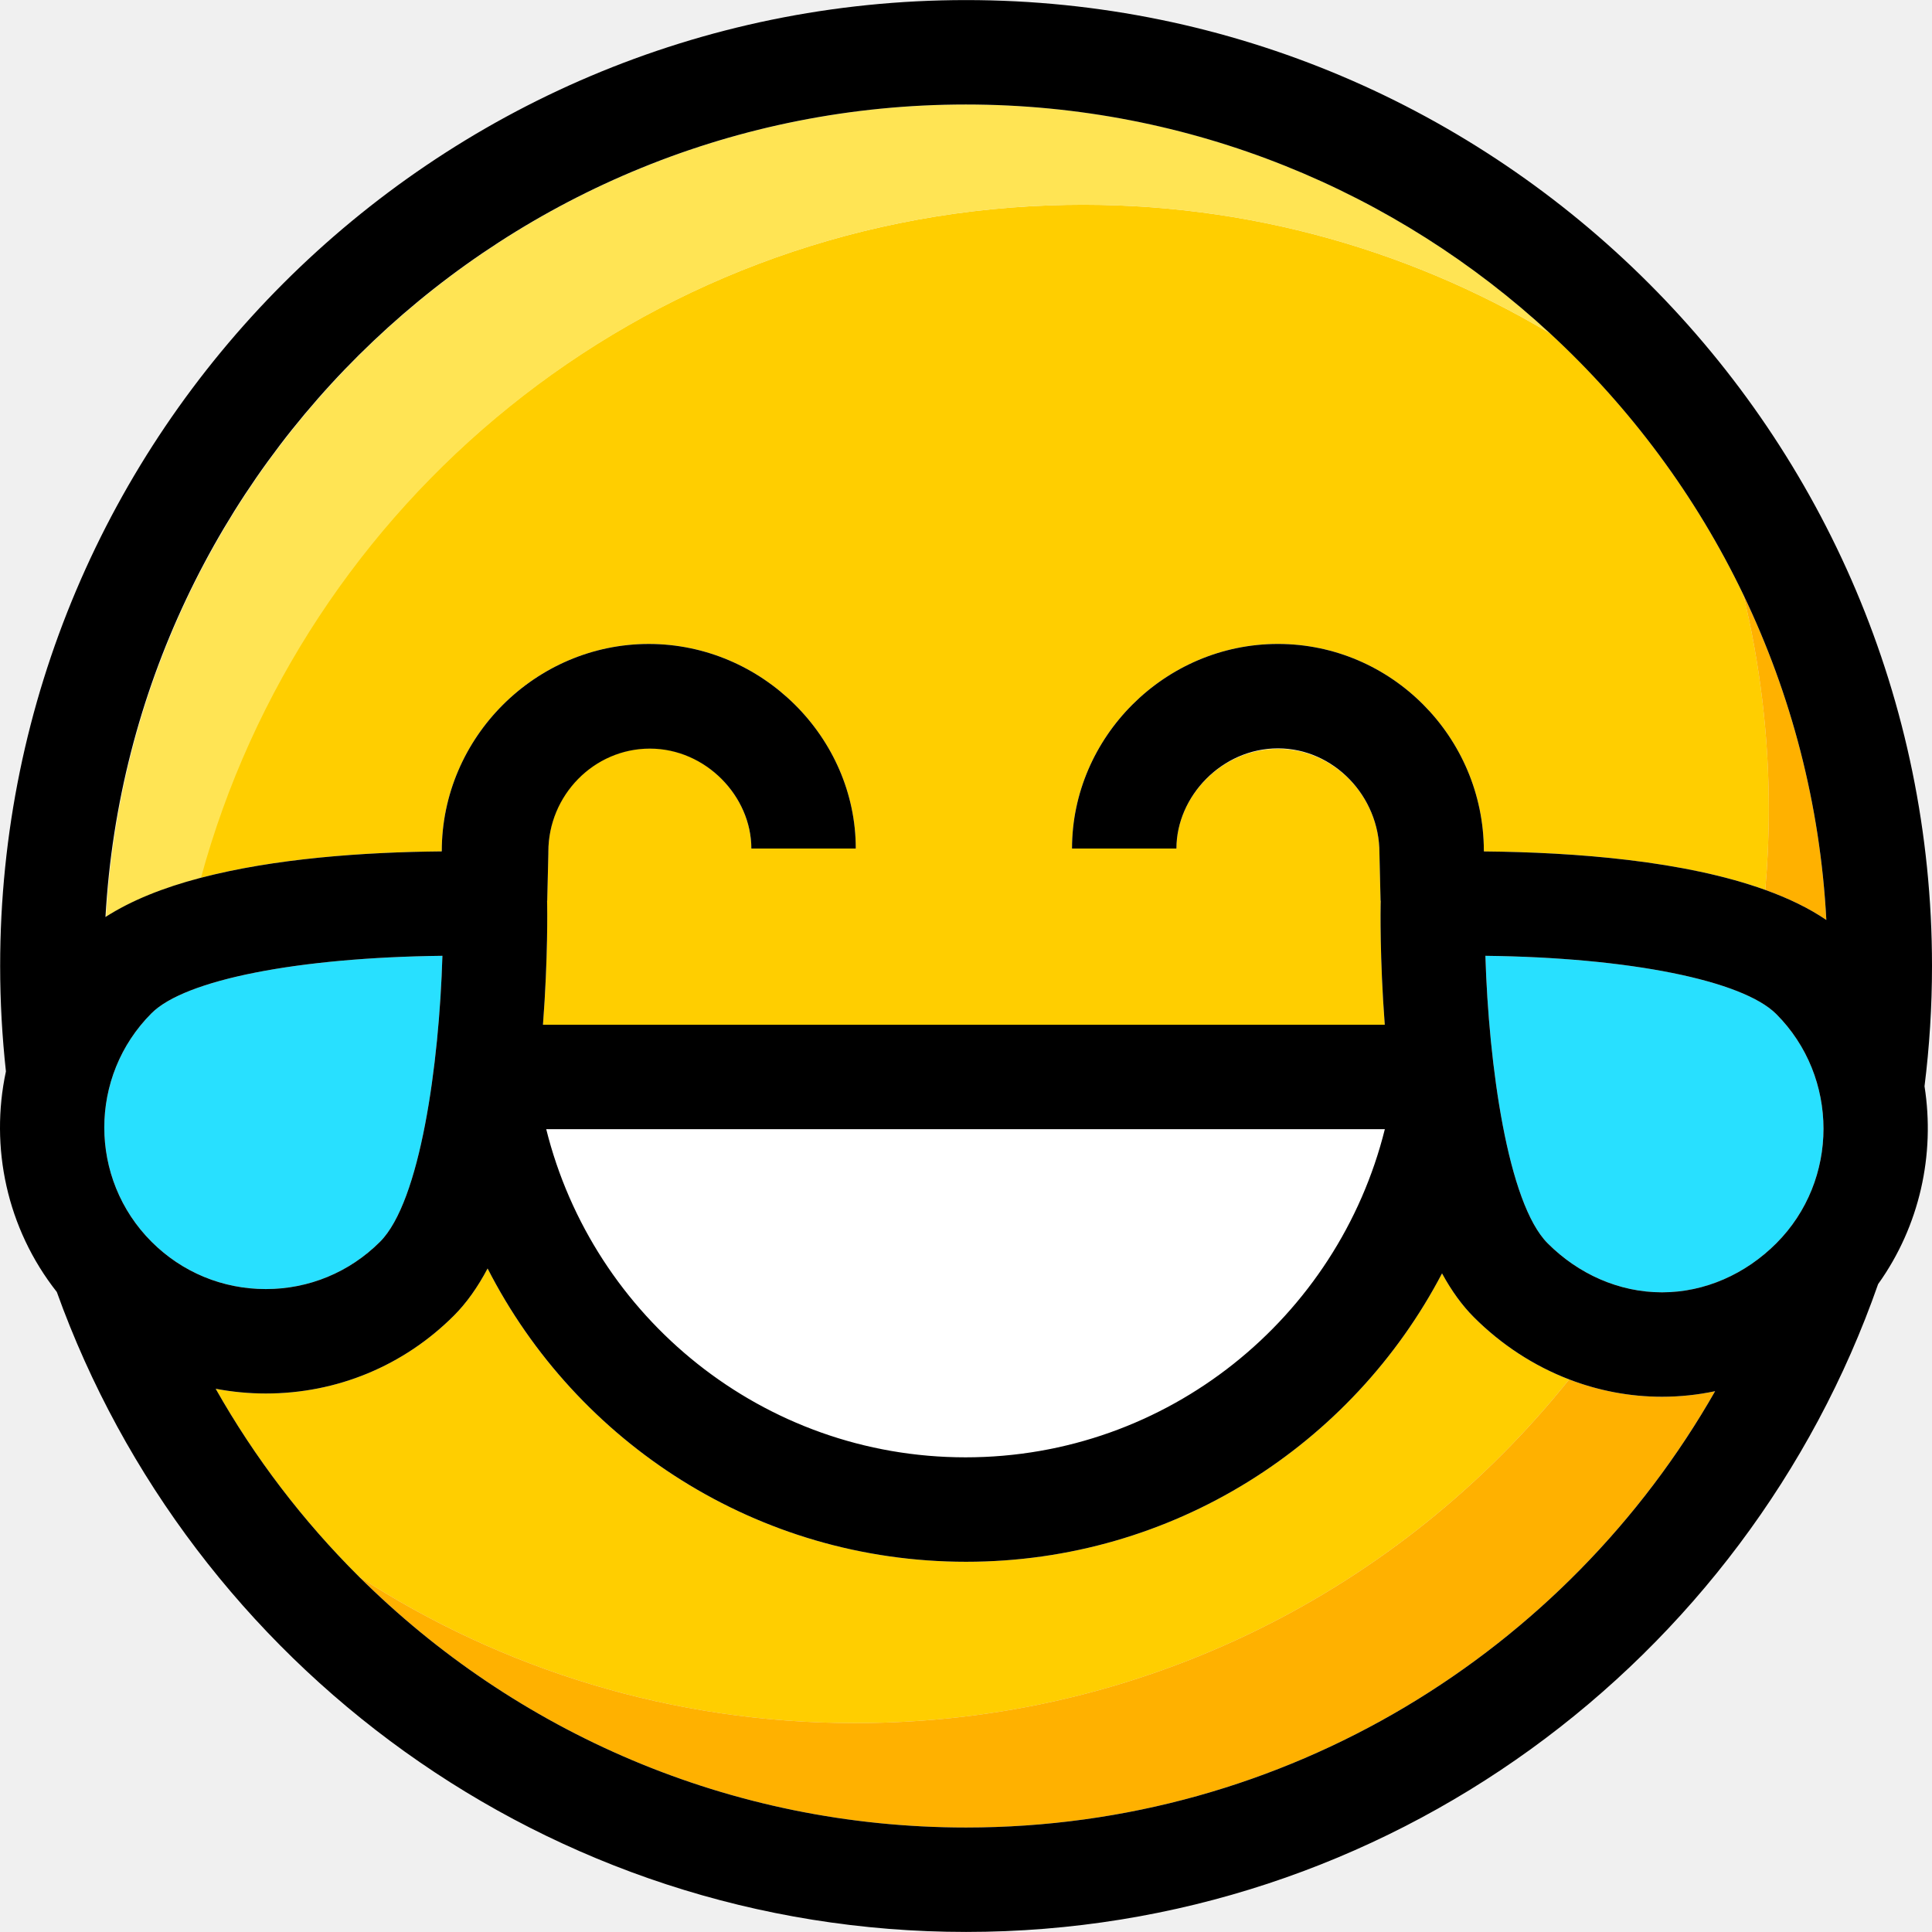
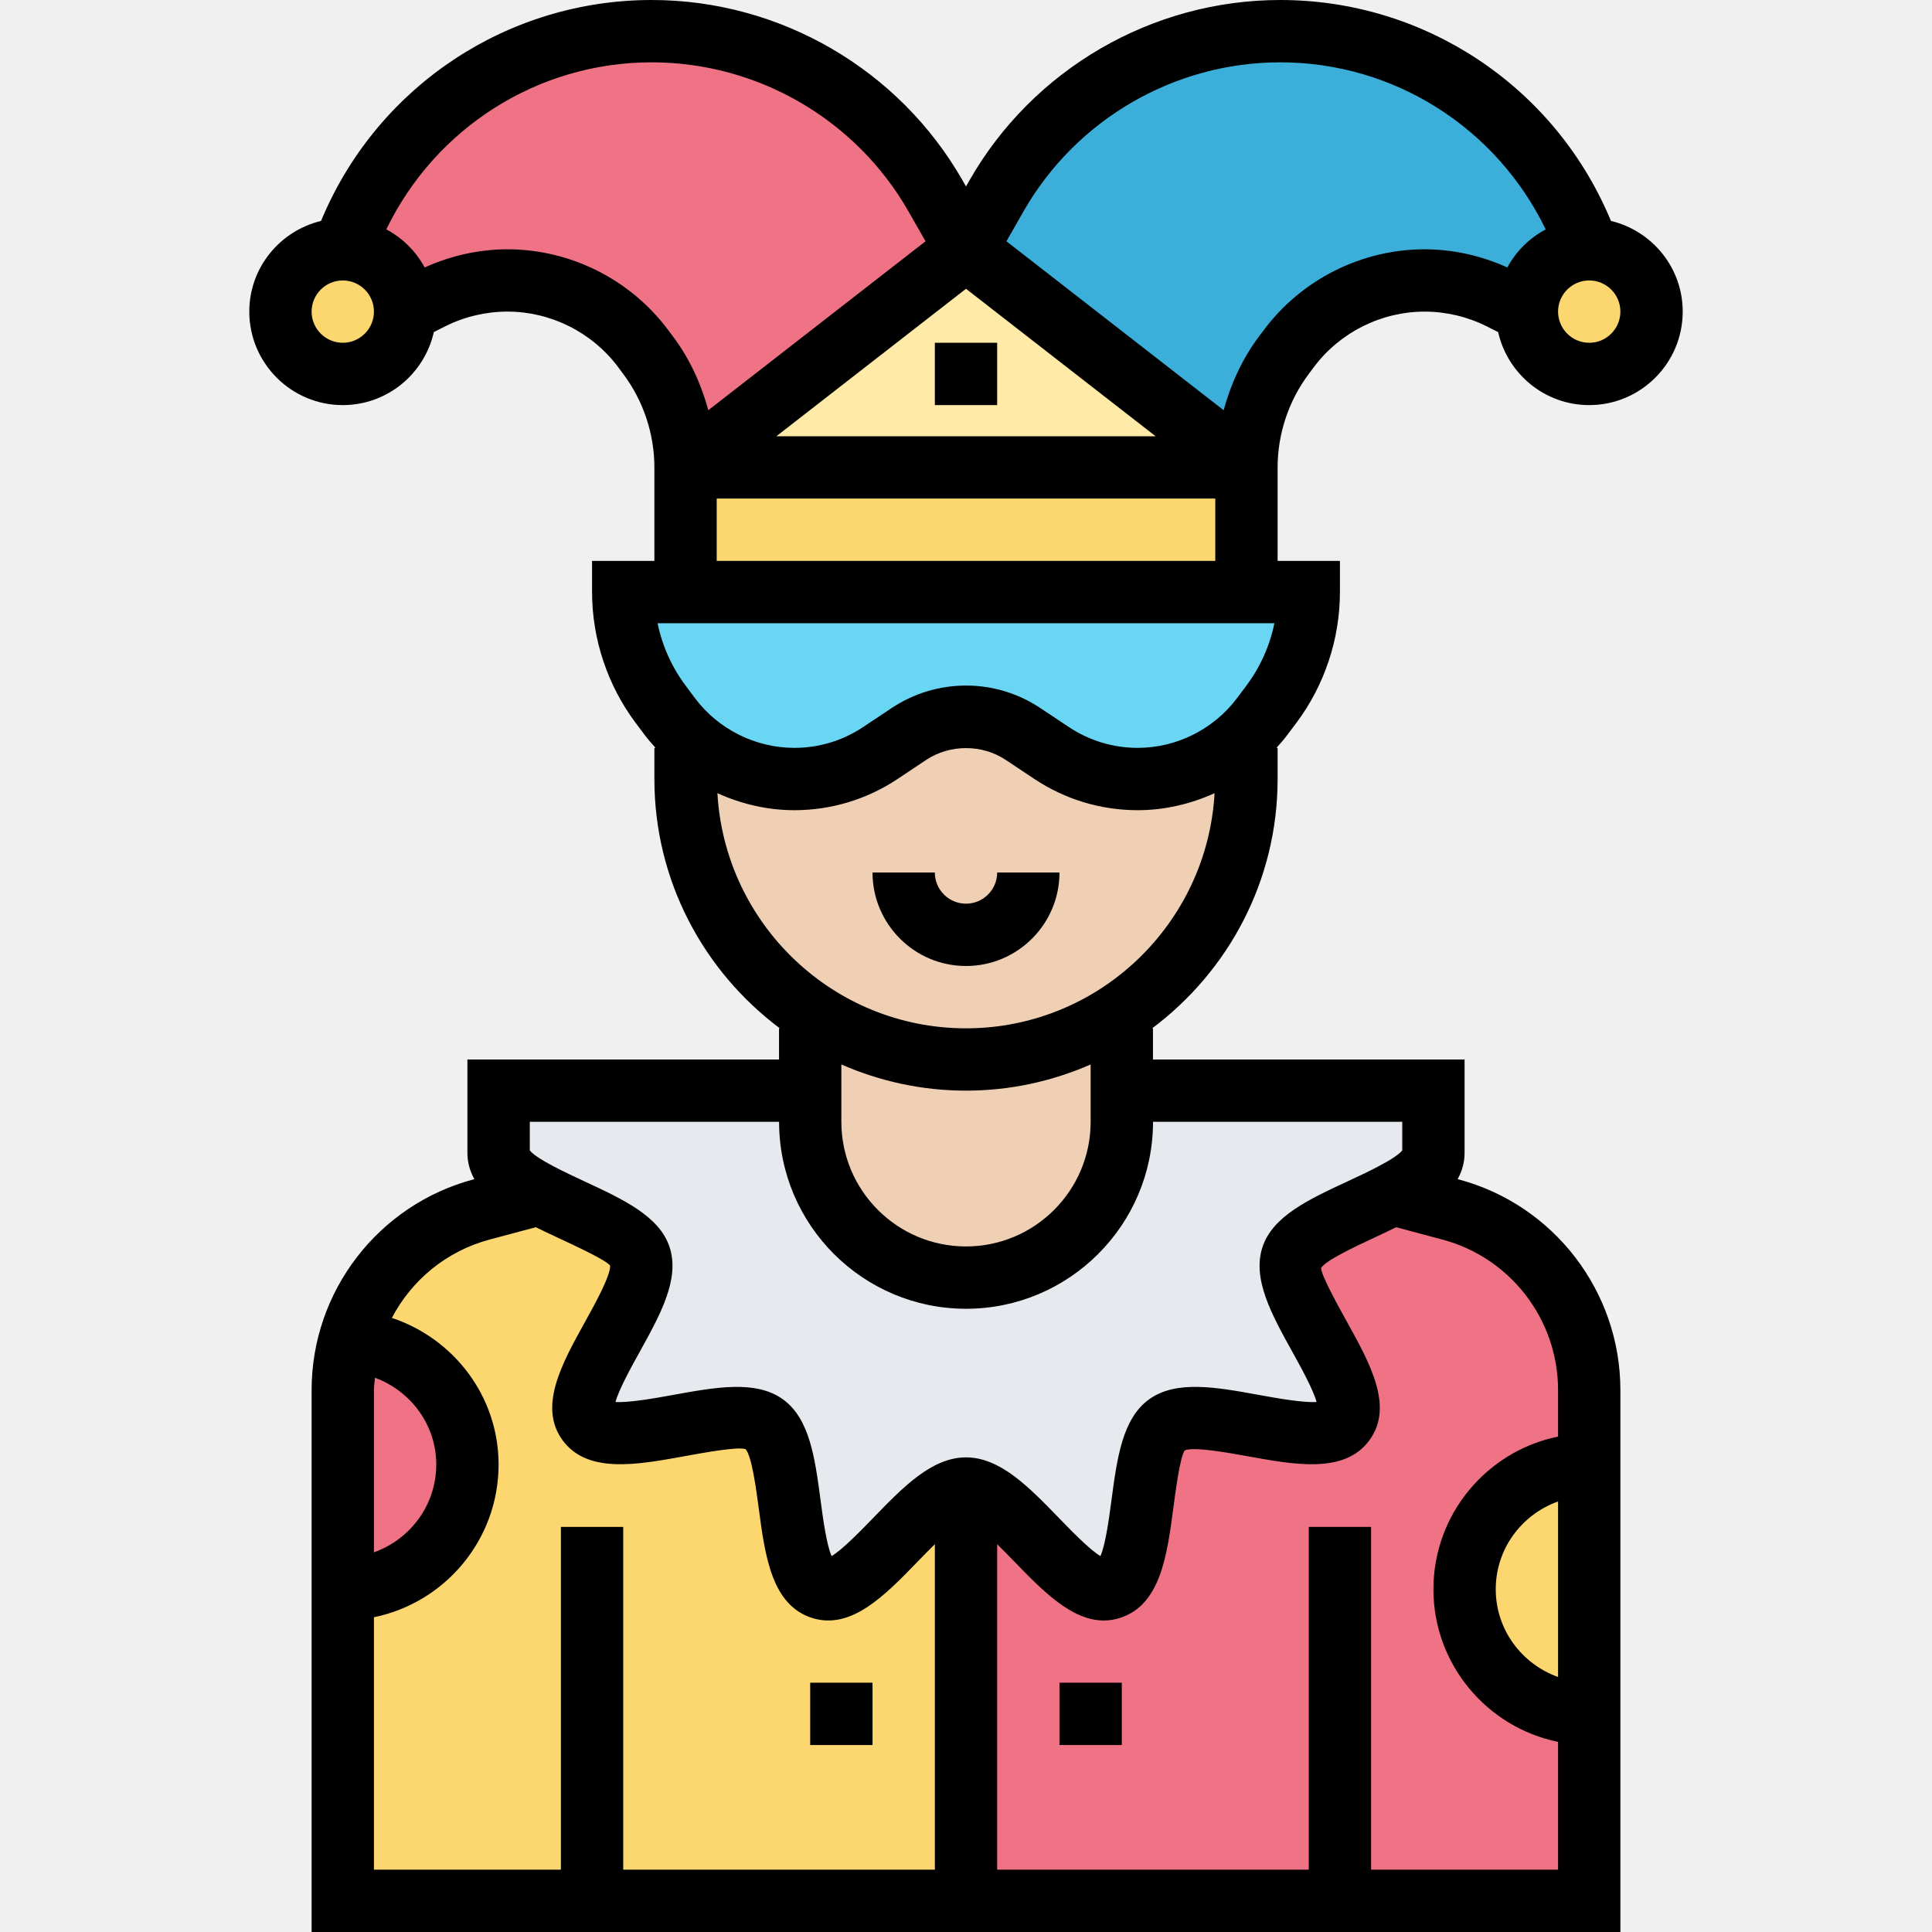
- <svg xmlns="http://www.w3.org/2000/svg" version="1.1" id="Layer_1" x="0px" y="0px" viewBox="0 0 296.019 296.019" style="enable-background:new 0 0 296.019 296.019;" xml:space="preserve">
-   <g>
-     <path style="fill:#FFCE00;" d="M160.783,31.469C98.043,33.756,46.29,76.99,30.616,134.532c11.453-3.013,25.071-3.975,37.071-4.086 v-0.041c0-17.409,14.355-31.742,31.717-31.742c17.397,0,31.717,14.347,31.717,31.347h-16c0-8-6.976-15.347-15.551-15.347 s-15.551,7.118-15.551,15.753l-0.002,0.395l-0.172,7.199h-0.023l0.013,0.5c0.008,0.398,0.145,8.234-0.643,18.5h128.979 c-0.776-10.223-0.641-18.041-0.633-18.438l0.014-0.563h-0.024l-0.174-7.348c0-8.635-6.976-15.923-15.551-15.923 s-15.551,7.271-15.551,15.27h-16c0-17,14.153-31.347,31.551-31.347c17.362,0,31.494,14.239,31.551,31.648l0.003,0.143 c14.152,0.131,30.754,1.439,43.115,5.896c0.354-4.066,0.547-8.18,0.547-12.339c0-11.334-1.363-22.348-3.907-32.899 c-7.269-15.153-17.35-28.709-29.558-39.997C215.164,37.738,188.789,30.448,160.783,31.469z" />
-     <path style="fill:#FFCE00;" d="M240.425,211.354c-5.419-2.081-10.391-5.323-14.601-9.532c-1.803-1.803-3.424-4.047-4.879-6.713 c-13.746,26.256-41.234,44.184-72.925,44.184c-31.993,0-59.7-18.271-73.311-44.936c-1.526,2.885-3.24,5.295-5.16,7.216 c-7.699,7.698-17.935,11.938-28.823,11.938c-2.606,0-5.174-0.25-7.68-0.726c5.986,10.585,13.388,20.267,21.952,28.783 c21.892,14.189,47.99,22.44,76.022,22.44C175.3,264.008,214.772,243.445,240.425,211.354z" />
-     <path style="fill:#FFB100;" d="M254.65,214.009h-0.003c-4.934,0-9.73-0.931-14.222-2.655 c-25.653,32.091-65.125,52.654-109.404,52.654c-28.032,0-54.131-8.251-76.022-22.44c23.88,23.744,56.767,38.44,93.022,38.44 c49.107,0,92.032-26.958,114.766-66.85C260.137,213.716,257.414,214.009,254.65,214.009z" />
-     <path style="fill:#FFB100;" d="M270.472,136.349c3.513,1.267,6.685,2.786,9.357,4.607c-0.939-17.766-5.409-34.611-12.718-49.846 c2.544,10.552,3.907,21.565,3.907,32.899C271.019,128.169,270.827,132.282,270.472,136.349z" />
-     <path style="fill:#FFE454;" d="M16.242,140.499c3.989-2.563,8.989-4.508,14.541-5.968c15.674-57.541,67.261-100.775,130-103.063 c28.006-1.021,54.381,6.269,76.771,19.645c-23.546-21.773-55.01-35.102-89.533-35.102C77.757,16.012,20.148,71.197,16.242,140.499z " />
-     <path style="fill:#FFFFFF;" d="M147.939,223.292c31.033,0,57.07-21.438,64.246-50.283h-0.165H83.69 C90.866,201.855,116.904,223.292,147.939,223.292z" />
-     <path style="fill:#28E0FF;" d="M40.726,197.51c6.614,0,12.833-2.575,17.509-7.252c6.15-6.15,9.059-27.16,9.552-43.811 c-22.081,0.256-39.421,3.651-44.565,8.797c-9.654,9.654-9.654,25.362,0,35.016C27.896,194.936,34.113,197.51,40.726,197.51z" />
-     <path style="fill:#28E0FF;" d="M227.591,146.449c0.502,16.657,3.412,37.924,9.548,44.059c4.676,4.678,10.894,7.502,17.509,7.502 h0.002c6.612,0,12.828-2.824,17.503-7.5c9.654-9.652,9.654-25.485,0-35.141C267.008,150.224,249.671,146.704,227.591,146.449z" />
-     <path d="M294.873,166.434c0.753-6.038,1.146-12.186,1.146-18.424c0-81.606-66.392-147.998-147.998-147.998 C66.414,0.012,0.023,66.404,0.023,148.01c0,5.458,0.307,10.845,0.885,16.151c-2.48,11.588,0.117,24.047,7.796,33.792 c20.534,57.105,75.23,98.055,139.317,98.055c64.536,0,119.548-41.526,139.742-99.259 C294.144,187.839,296.513,176.874,294.873,166.434z M148.021,280.008c-36.256,0-69.143-14.696-93.022-38.44 c-8.564-8.517-15.966-18.198-21.952-28.783c2.506,0.476,5.073,0.726,7.68,0.726c10.889,0,21.124-4.239,28.823-11.938 c1.92-1.921,3.634-4.331,5.16-7.216c13.611,26.664,41.318,44.936,73.311,44.936c31.69,0,59.179-17.928,72.925-44.184 c1.455,2.666,3.076,4.91,4.879,6.713c4.21,4.209,9.182,7.451,14.601,9.532c4.491,1.725,9.288,2.655,14.222,2.655h0.003 c2.765,0,5.487-0.293,8.137-0.851C240.053,253.05,197.128,280.008,148.021,280.008z M272.153,190.509 c-4.675,4.676-10.891,7.5-17.503,7.5h-0.002c-6.615,0-12.833-2.824-17.509-7.502c-6.136-6.135-9.046-27.401-9.548-44.059 c22.079,0.256,39.417,3.775,44.561,8.92C281.807,165.024,281.807,180.857,272.153,190.509z M267.112,91.111 c7.309,15.234,11.778,32.08,12.718,49.846c-2.673-1.821-5.845-3.341-9.357-4.607c-12.361-4.457-28.963-5.765-43.115-5.896 l-0.003-0.143c-0.057-17.409-14.189-31.648-31.551-31.648c-17.398,0-31.551,14.347-31.551,31.347h16 c0-8,6.976-15.347,15.551-15.347s15.551,7.364,15.551,15.999l0.174,7.348h0.024l-0.014,0.563 c-0.008,0.396-0.144,8.215,0.633,18.438H83.193c0.787-10.266,0.65-18.102,0.643-18.5l-0.013-0.5h0.023l0.172-7.199l0.002-0.318 c0-8.635,6.976-15.791,15.551-15.791s15.551,7.309,15.551,15.309h16c0-17-14.32-31.347-31.717-31.347 c-17.362,0-31.717,14.333-31.717,31.742v0.041c-12,0.111-25.618,1.073-37.07,4.086c-5.552,1.46-10.469,3.405-14.458,5.968 c3.905-69.305,61.556-124.49,131.819-124.49c34.523,0,66.008,13.328,89.554,35.102C249.742,62.402,259.843,75.957,267.112,91.111z M212.186,173.009c-7.176,28.846-33.213,50.283-64.246,50.283c-31.035,0-57.073-21.438-64.249-50.283h128.33H212.186z M23.221,155.244c5.144-5.146,22.484-8.541,44.565-8.797c-0.493,16.65-3.401,37.66-9.552,43.811 c-4.676,4.677-10.895,7.252-17.509,7.252c-6.613,0-12.83-2.574-17.505-7.25C13.567,180.607,13.567,164.899,23.221,155.244z" />
-   </g>
+ <svg xmlns="http://www.w3.org/2000/svg" viewBox="-64 0 496 496">
+   <path d="m280 488h-96v-104l.32-1.762c11.199.48 26.719 28.723 36.801 25.523 10.48-3.363 5.84-35.84 14.559-42.082 8.879-6.238 38.961 8 45.441-.641 6.32-8.559-16.801-32.16-13.441-42.398 2.082-6.242 15.84-10.801 25.84-16.082h.082l14.797 3.922c20.961 5.598 35.602 24.641 35.602 46.398v19.121c-17.68 0-32 14.32-32 32s14.32 32 32 32v48zm0 0" fill="#ef7385" />
+   <path d="m146.879 407.762c10.16 3.199 25.922-25.602 37.121-25.602.078 0 .238 0 .32.078l-.32 1.762v104h-160v-80c17.68 0 32-14.32 32-32 0-17.039-13.359-30.801-30.16-31.84h-.078c4.398-16.16 17.117-29.199 33.84-33.68l14.797-3.922h.082c10 5.281 23.758 9.84 25.84 16.082 3.359 10.238-19.762 33.84-13.441 42.398 6.48 8.641 36.562-5.598 45.441.641 8.719 6.242 4.078 38.719 14.559 42.082zm0 0" fill="#fcd770" />
+   <path d="m344 376v64c-17.68 0-32-14.32-32-32s14.32-32 32-32zm0 0" fill="#fcd770" />
+   <path d="m25.84 344.16c16.801 1.039 30.16 14.801 30.16 31.84 0 17.68-14.32 32-32 32v-51.121c0-4.398.559-8.641 1.762-12.719zm0 0" fill="#ef7385" />
+   <path d="m144 288c0 22.078 17.922 40 40 40s40-17.922 40-40v-8h80v16c0 4.078-4.559 7.441-10.398 10.559-.082 0-.082 0-.082 0-10 5.281-23.758 9.84-25.84 16.082-3.359 10.238 19.762 33.84 13.441 42.398-6.48 8.641-36.562-5.598-45.441.641-8.719 6.242-4.078 38.719-14.559 42.082-10.082 3.199-25.602-25.043-36.801-25.523-.082-.078-.242-.078-.32-.078-11.199 0-26.961 28.801-37.121 25.602-10.48-3.363-5.84-35.84-14.559-42.082-8.879-6.238-38.961 8-45.441-.641-6.32-8.559 16.801-32.16 13.441-42.398-2.082-6.242-15.84-10.801-25.84-16.082 0 0 0 0-.082 0-5.84-3.117-10.398-6.48-10.398-10.559v-16h80zm0 0" fill="#e6e9ed" />
+   <path d="m360 80c0 8.836-7.164 16-16 16s-16-7.164-16-16 7.164-16 16-16 16 7.164 16 16zm0 0" fill="#fcd770" />
+   <path d="m40 80c0 8.836-7.164 16-16 16s-16-7.164-16-16 7.164-16 16-16 16 7.164 16 16zm0 0" fill="#fcd770" />
+   <path d="m265.602 91.199c-6.242 8.32-9.602 18.402-9.602 28.801l-72-56 7.84-13.762c14.961-26.078 42.719-42.238 72.879-42.238 16.723 0 32.723 4.961 46.16 13.84 13.441 8.879 24.32 21.602 30.883 37.039l2.238 5.121c-8.801 0-16 7.199-16 16l-6.801-3.441c-6.078-2.957-12.719-4.559-19.438-4.559-13.684 0-26.562 6.48-34.801 17.359zm0 0" fill="#3bafda" />
+   <path d="m176.16 50.238 7.84 13.762-72 56c0-10.398-3.359-20.48-9.602-28.801l-1.359-1.84c-8.238-10.879-21.117-17.359-34.801-17.359-6.719 0-13.359 1.602-19.438 4.559l-6.801 3.441c0-8.801-7.199-16-16-16l2.238-5.121c6.562-15.438 17.441-28.16 30.883-37.039 13.438-8.879 29.438-13.84 46.16-13.84 30.16 0 57.918 16.16 72.879 42.238zm0 0" fill="#ef7385" />
+   <path d="m112 120 72-56 72 56zm0 0" fill="#ffeaa7" />
+   <path d="m112 120h144v32h-144zm0 0" fill="#fcd770" />
+   <path d="m144 280v-16l1.922-2.961c33.758 10.883 35.918 10.961 38.078 10.961 13.922 0 27.039-4 38.078-10.961l1.922 2.961v24c0 22.078-17.922 40-40 40s-40-17.922-40-40zm0 0" fill="#f0d0b4" />
+   <path d="m113.762 190.16c7.199 6.32 16.398 9.84 26.16 9.84 7.918 0 15.598-2.32 22.156-6.719l7.281-4.883c4.32-2.879 9.441-4.398 14.641-4.398s10.32 1.52 14.641 4.398l7.281 4.883c6.559 4.398 14.238 6.719 22.156 6.719 6.883 0 13.602-1.762 26.16-9.84l1.762 1.84v8c0 25.762-13.52 48.398-33.922 61.039-11.039 6.961-24.156 10.961-38.078 10.961-2.16 0-4.32-.078-38.078-10.961-4.641-2.879-8.961-6.32-12.801-10.16-13.043-12.957-21.121-31.039-21.121-50.879v-8zm0 0" fill="#f0d0b4" />
+   <path d="m112 152h160c0 10.398-3.359 20.48-9.602 28.801l-2.477 3.277c-1.684 2.242-3.602 4.32-5.684 6.082-12.559 8.078-19.277 9.84-26.16 9.84-7.918 0-15.598-2.32-22.156-6.719l-7.281-4.883c-4.32-2.879-9.441-4.398-14.641-4.398s-10.32 1.52-14.641 4.398l-7.281 4.883c-6.559 4.398-14.238 6.719-22.156 6.719-9.762 0-18.961-3.52-26.16-9.84-2.082-1.762-4-3.84-5.684-6.082l-2.477-3.277c-6.242-8.32-9.602-18.402-9.602-28.801zm0 0" fill="#69d6f4" />
+   <path d="m184 232c-4.414 0-8-3.586-8-8h-16c0 13.23 10.77 24 24 24s24-10.77 24-24h-16c0 4.414-3.586 8-8 8zm0 0" />
+   <path d="m272 96 1.359-1.816c6.664-8.879 17.273-14.184 28.375-14.184 5.48 0 10.969 1.297 15.867 3.742l3.016 1.516c2.406 10.703 11.957 18.742 23.383 18.742 13.23 0 24-10.77 24-24 0-11.305-7.879-20.742-18.414-23.281l-.441-1.023c-14.504-33.84-47.648-55.695-84.465-55.695-32.887 0-63.465 17.742-79.785 46.297l-.895 1.574-.895-1.574c-16.32-28.555-46.898-46.297-79.785-46.297-36.816 0-69.961 21.855-84.465 55.688l-.441 1.031c-10.535 2.539-18.414 11.977-18.414 23.281 0 13.23 10.77 24 24 24 11.426 0 20.977-8.039 23.383-18.754l3.008-1.512c4.906-2.445 10.402-3.742 15.875-3.742 11.102 0 21.711 5.305 28.375 14.184l1.359 1.832c5.16 6.863 8 15.391 8 23.992v24h-16v8c0 12.047 3.977 23.977 11.191 33.586l2.449 3.27c.832 1.105 1.742 2.121 2.664 3.145h-.305v8c0 26.184 12.703 49.398 32.207 64h-.207v8h-80v24c0 2.512.68 4.711 1.785 6.719l-.211.059c-24.477 6.52-41.574 28.758-41.574 54.094v139.129h336v-139.129c0-25.336-17.098-47.574-41.566-54.102l-.211-.059c1.098-2 1.777-4.199 1.777-6.711v-24h-80v-8h-.207c19.504-14.602 32.207-37.816 32.207-64v-8h-.305c.922-1.023 1.84-2.047 2.672-3.16l2.434-3.238c7.223-9.625 11.199-21.555 11.199-33.602v-8h-16v-24c0-8.602 2.84-17.129 8-24zm-88-21.863 48.688 37.863h-97.375zm160 13.863c-4.414 0-8-3.586-8-8s3.586-8 8-8 8 3.586 8 8-3.586 8-8 8zm-79.32-72c29.215 0 55.496 16.785 68.145 42.887-4.184 2.227-7.594 5.617-9.848 9.777-6.656-3.008-13.938-4.664-21.242-4.664-16.109 0-31.504 7.695-41.168 20.594l-1.367 1.805c-4.238 5.648-7.199 12.129-9.055 18.914l-55.762-43.367 4.402-7.715c13.488-23.582 38.727-38.23 65.895-38.23zm-240.68 72c-4.414 0-8-3.586-8-8s3.586-8 8-8 8 3.586 8 8-3.586 8-8 8zm42.266-24c-7.297 0-14.586 1.656-21.242 4.664-2.254-4.16-5.672-7.551-9.848-9.777 12.641-26.102 38.93-42.887 68.145-42.887 27.168 0 52.406 14.648 65.887 38.23l4.402 7.715-55.762 43.367c-1.855-6.793-4.816-13.266-9.055-18.906l-1.359-1.812c-9.664-12.898-25.059-20.594-41.168-20.594zm196.91 96c-1.184 5.777-3.633 11.273-7.184 16.008l-2.434 3.25c-5.992 7.973-15.512 12.742-25.488 12.742-6.309 0-12.422-1.848-17.672-5.352l-7.309-4.863c-5.684-3.785-12.281-5.785-19.09-5.785s-13.406 2-19.098 5.785l-7.301 4.863c-5.25 3.504-11.363 5.352-17.672 5.352-9.977 0-19.504-4.77-25.488-12.734l-2.441-3.273c-3.543-4.719-5.992-10.215-7.176-15.992zm-230.91 193.711c9.191 3.387 15.734 12.082 15.734 22.289 0 10.414-6.711 19.215-16 22.527v-41.648c0-1.078.184-2.109.266-3.168zm-.266 61.48c18.23-3.719 32-19.871 32-39.191 0-17.48-11.457-32.344-27.398-37.656 5.078-9.68 14.008-17.16 25.094-20.113l11.871-3.168c1.891.93 3.801 1.84 5.723 2.73 4.566 2.129 12.223 5.68 13.336 7.102.215 2.465-3.953 10-6.449 14.496-5.945 10.73-12.098 21.824-5.68 30.449 6.352 8.527 18.969 6.25 31.168 4.023 5.176-.941 13.855-2.527 15.762-1.816 1.582 1.824 2.695 10.16 3.359 15.145 1.621 12.234 3.305 24.879 13.703 28.184 10.047 3.168 18.711-5.816 27.129-14.496 1.199-1.238 2.766-2.848 4.391-4.445v83.566h-80.008v-88h-16v88h-48zm304 15.336c-9.289-3.312-16-12.113-16-22.527s6.711-19.215 16-22.527zm0-73.656v11.938c-18.23 3.719-32 19.871-32 39.191s13.77 35.473 32 39.191v32.809h-48v-88h-16v88h-80v-83.559c1.625 1.59 3.191 3.199 4.391 4.438 7.234 7.465 14.688 15.152 22.977 15.152 1.352 0 2.738-.207 4.145-.656 10.398-3.305 12.082-15.949 13.711-28.176.656-4.984 1.77-13.328 2.945-14.848 2.297-.992 10.984.578 16.168 1.512 12.199 2.215 24.824 4.52 31.168-4.023 6.418-8.625.266-19.719-5.68-30.449-2.496-4.496-6.664-12.039-6.656-13.887 1.32-2.023 8.969-5.574 13.535-7.703 1.93-.898 3.84-1.809 5.73-2.738l11.871 3.168c17.488 4.656 29.695 20.555 29.695 38.641zm-40-68.871v7.344c-1.777 2.242-9.398 5.793-14.039 7.945-9.883 4.582-19.207 8.926-21.832 16.832-2.723 8.207 2.344 17.352 7.703 27.023 2.07 3.734 5.312 9.598 6.168 12.785-3.426.238-10.367-1-14.793-1.809-10.902-1.992-21.207-3.855-28.129 1.078-6.934 4.938-8.285 15.121-9.727 25.891-.582 4.422-1.512 11.414-2.832 14.406-2.801-1.656-7.59-6.617-10.633-9.754-7.773-8.016-15.117-15.59-23.879-15.59-8.762 0-16.105 7.566-23.871 15.59-3.047 3.137-7.848 8.098-10.641 9.754-1.328-2.984-2.258-9.984-2.84-14.406-1.434-10.777-2.785-20.953-9.719-25.891-6.922-4.934-17.227-3.062-28.129-1.078-4.426.809-11.367 2.039-14.793 1.809.848-3.176 4.098-9.051 6.168-12.785 5.359-9.672 10.426-18.816 7.703-27.023-2.621-7.906-11.957-12.242-21.84-16.832-4.633-2.16-12.254-5.703-14.031-7.938v-7.352h64c0 26.473 21.527 48 48 48s48-21.527 48-48zm-80 0c0 17.648-14.352 32-32 32s-32-14.352-32-32v-14.727c9.809 4.301 20.625 6.727 32 6.727s22.191-2.426 32-6.727zm-32-24c-34.062 0-61.922-26.77-63.816-60.367 6.152 2.793 12.863 4.367 19.746 4.367 9.484 0 18.664-2.785 26.543-8.039l7.297-4.863c6.094-4.051 14.367-4.051 20.445 0l7.305 4.863c7.887 5.254 17.066 8.039 26.551 8.039 6.883 0 13.594-1.574 19.746-4.367-1.895 33.59-29.754 60.367-63.816 60.367zm-64-120v-16h128v16zm0 0" />
+   <path d="m176 88h16v16h-16zm0 0" />
+   <path d="m208 432h16v16h-16zm0 0" />
+   <path d="m144 432h16v16h-16zm0 0" />
</svg>
